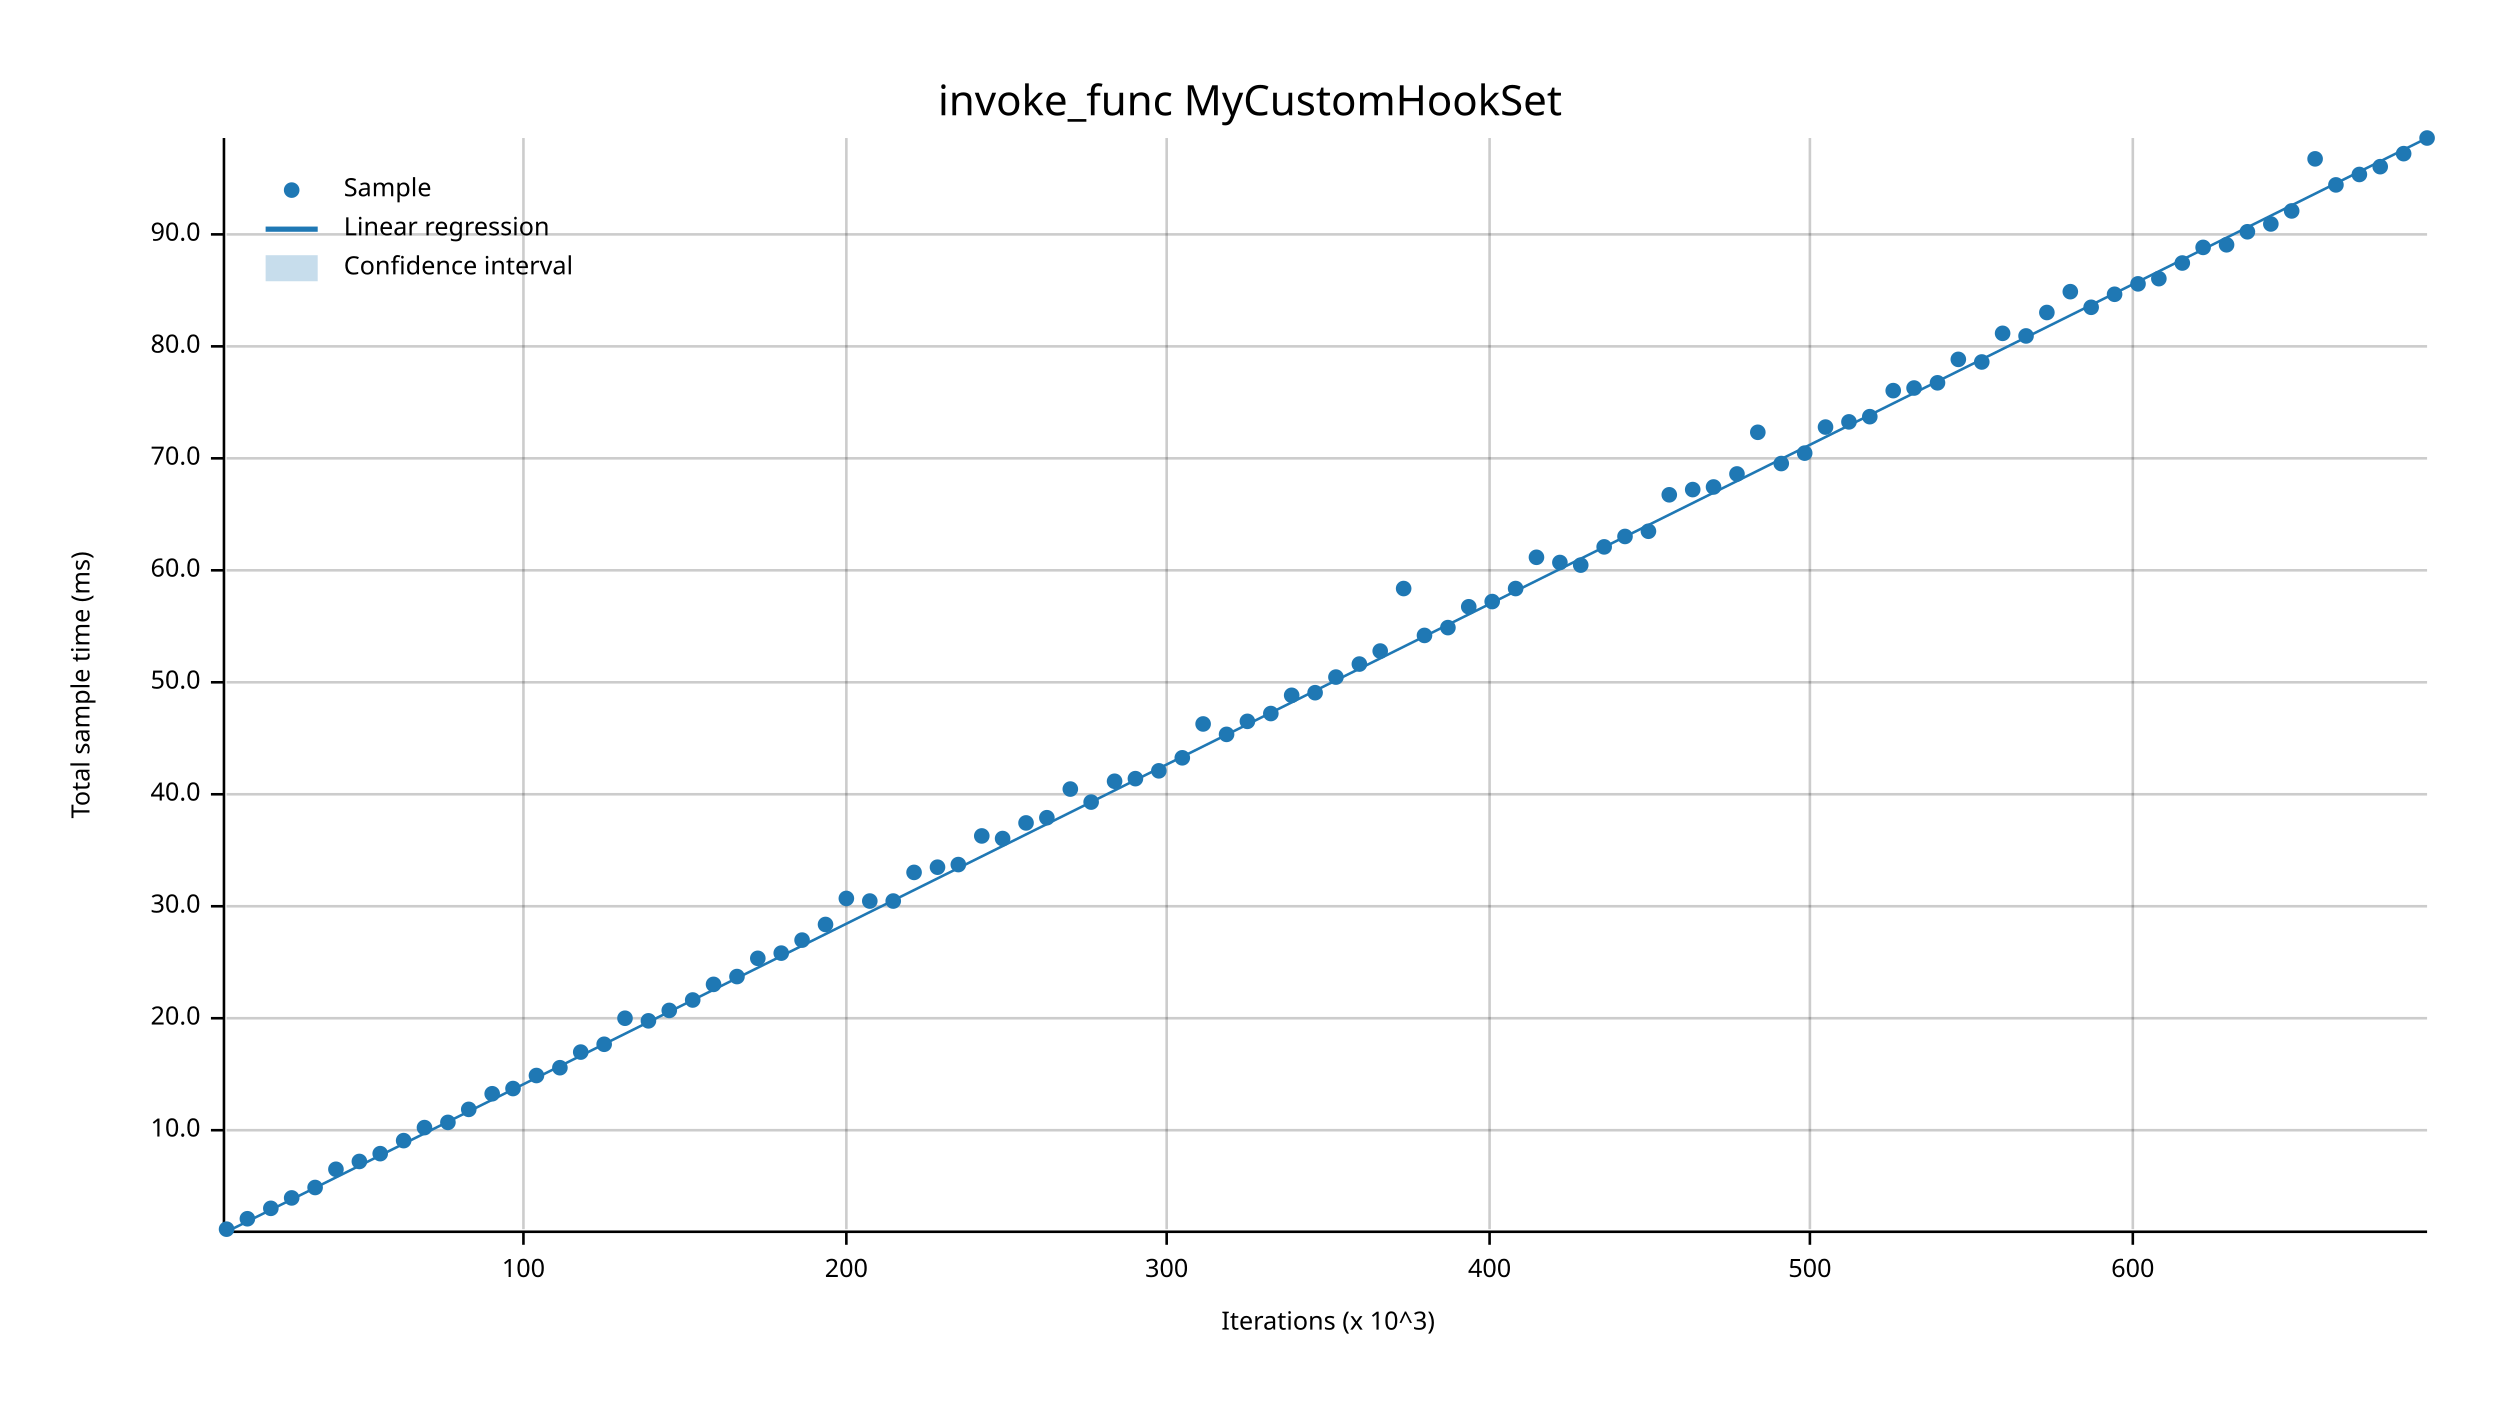
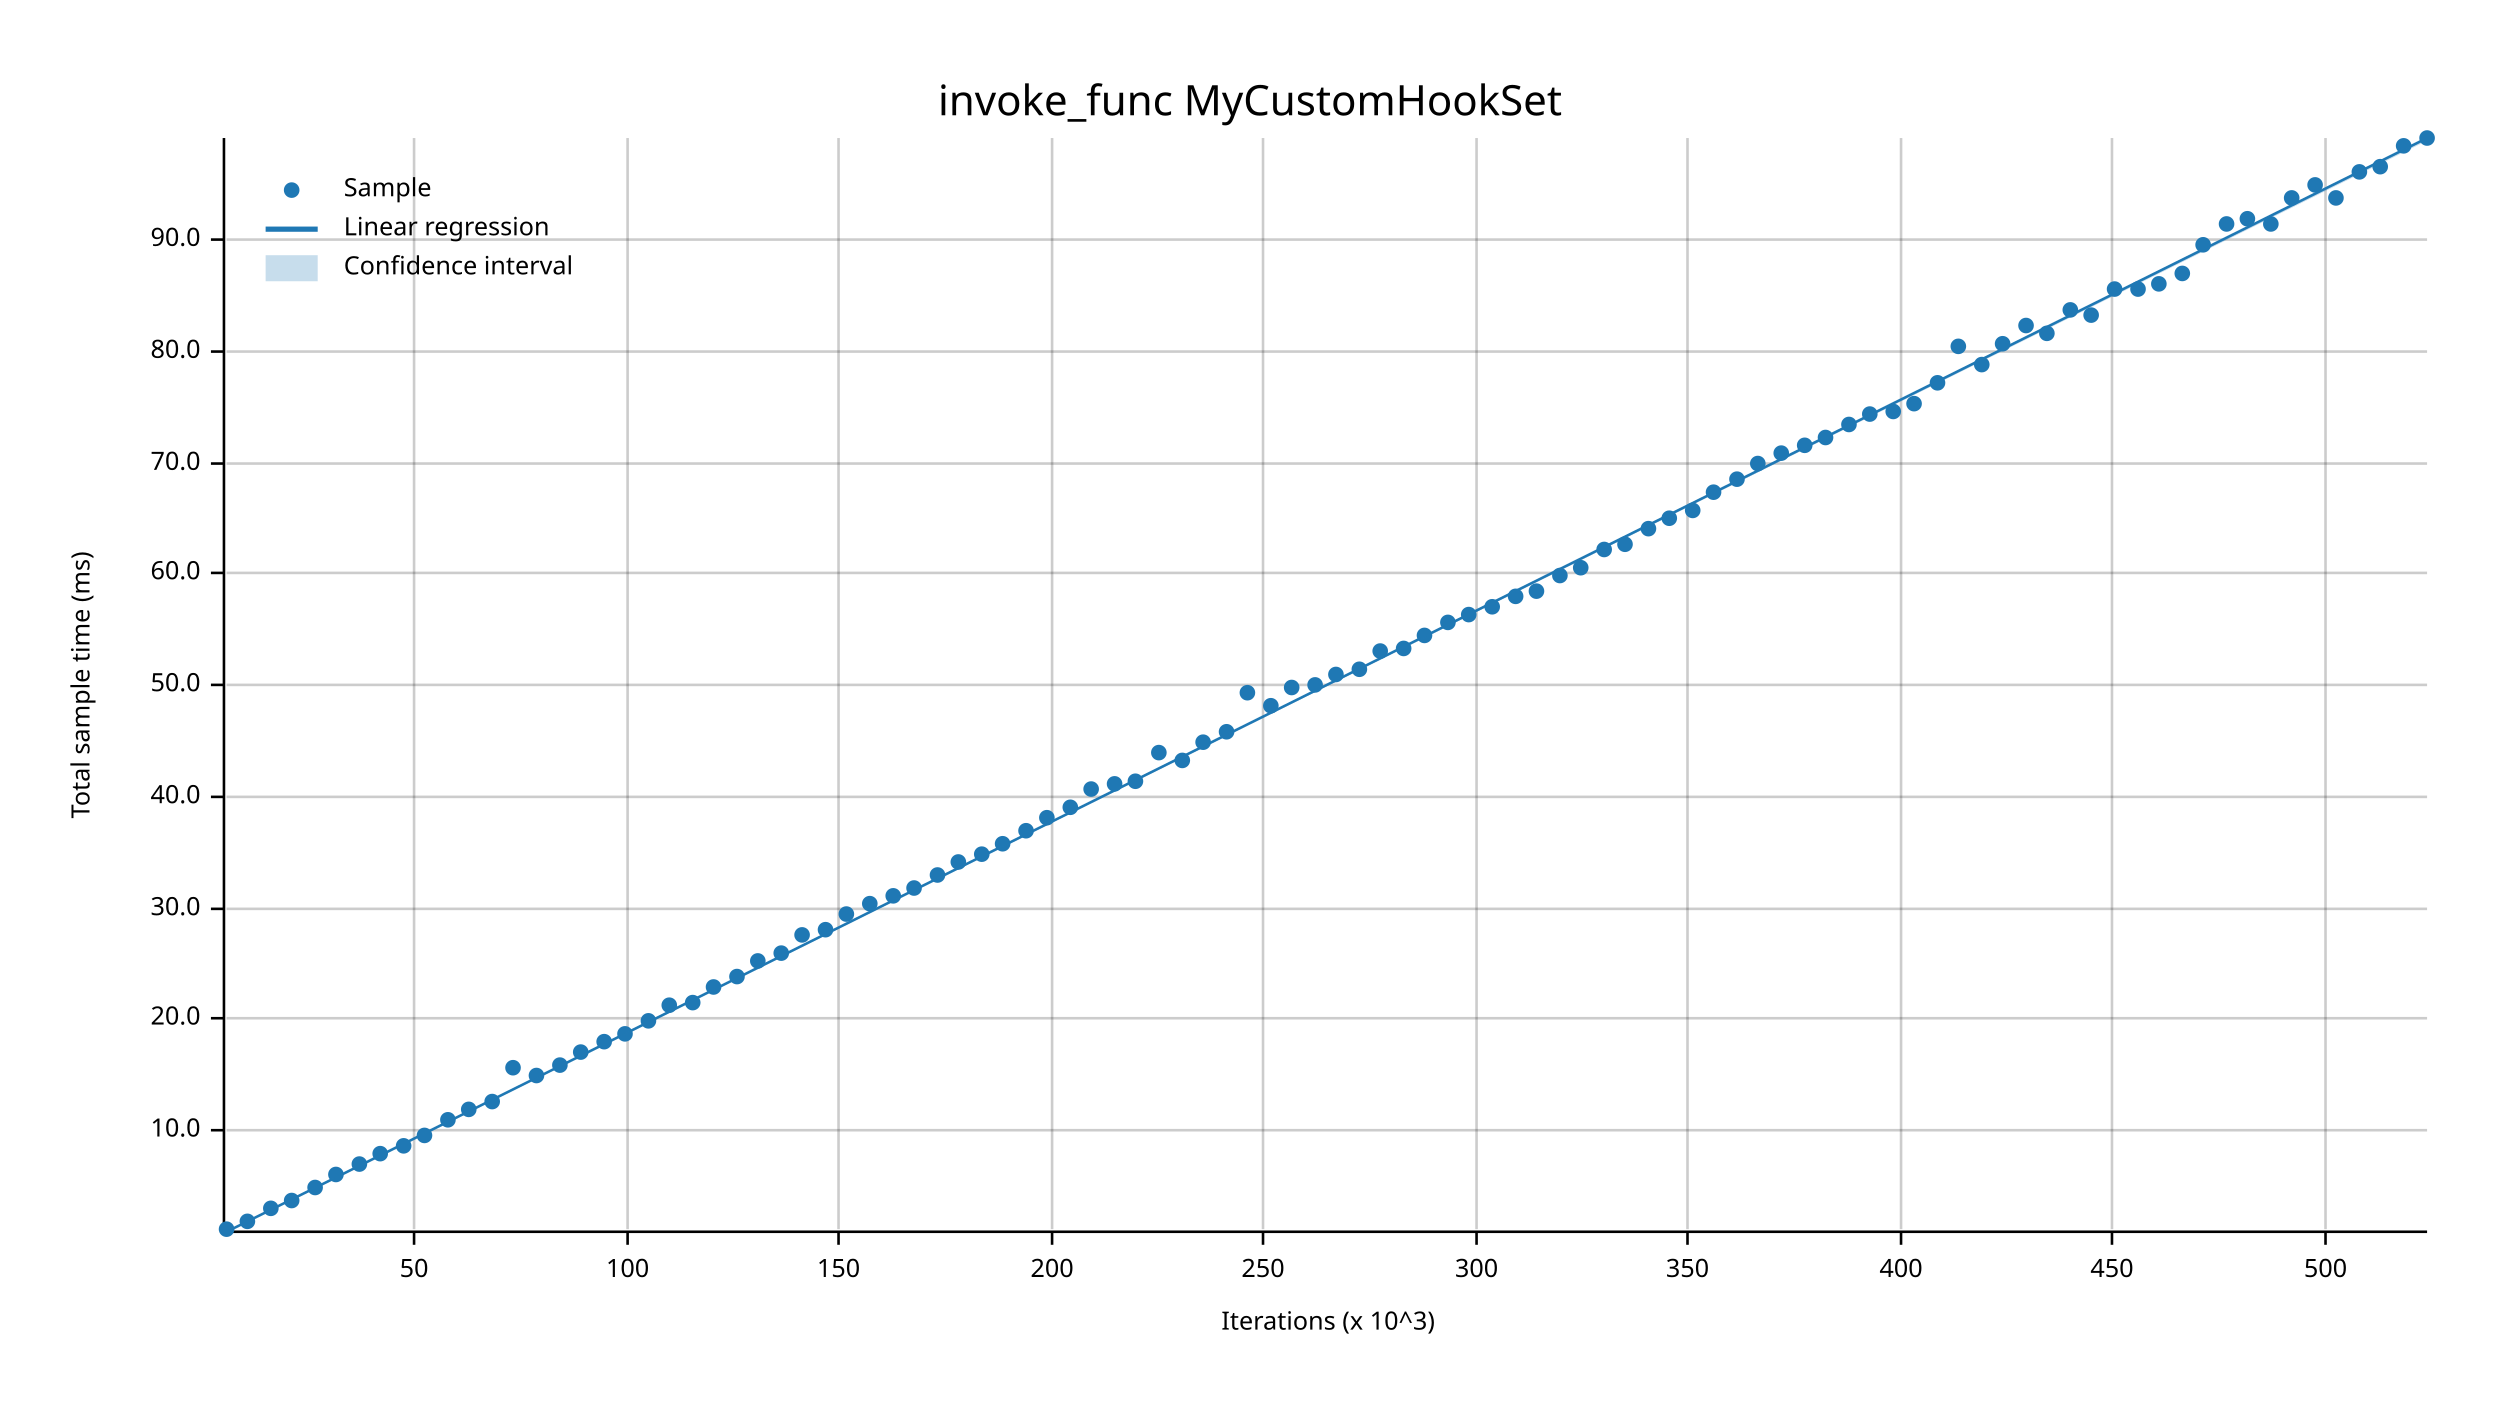
<svg xmlns="http://www.w3.org/2000/svg" width="960" height="540" viewBox="0 0 960 540">
  <text x="480" y="32" dy="0.76em" text-anchor="middle" font-family="sans-serif" font-size="16.129" opacity="1" fill="#000000">
invoke_func MyCustomHookSet
</text>
  <text x="27" y="263" dy="0.76em" text-anchor="middle" font-family="sans-serif" font-size="9.677" opacity="1" fill="#000000" transform="rotate(270, 27, 263)">
Total sample time (ms)
</text>
  <text x="510" y="513" dy="-0.5ex" text-anchor="middle" font-family="sans-serif" font-size="9.677" opacity="1" fill="#000000">
Iterations (x 10^3)
</text>
-   <line opacity="0.2" stroke="#000000" stroke-width="1" x1="201" y1="472" x2="201" y2="53" />
-   <line opacity="0.2" stroke="#000000" stroke-width="1" x1="325" y1="472" x2="325" y2="53" />
-   <line opacity="0.2" stroke="#000000" stroke-width="1" x1="448" y1="472" x2="448" y2="53" />
-   <line opacity="0.2" stroke="#000000" stroke-width="1" x1="572" y1="472" x2="572" y2="53" />
-   <line opacity="0.2" stroke="#000000" stroke-width="1" x1="695" y1="472" x2="695" y2="53" />
-   <line opacity="0.2" stroke="#000000" stroke-width="1" x1="819" y1="472" x2="819" y2="53" />
+   <line opacity="0.2" stroke="#000000" stroke-width="1" x1="159" y1="472" x2="159" y2="53" />
+   <line opacity="0.2" stroke="#000000" stroke-width="1" x1="241" y1="472" x2="241" y2="53" />
+   <line opacity="0.2" stroke="#000000" stroke-width="1" x1="322" y1="472" x2="322" y2="53" />
+   <line opacity="0.2" stroke="#000000" stroke-width="1" x1="404" y1="472" x2="404" y2="53" />
+   <line opacity="0.2" stroke="#000000" stroke-width="1" x1="485" y1="472" x2="485" y2="53" />
+   <line opacity="0.2" stroke="#000000" stroke-width="1" x1="567" y1="472" x2="567" y2="53" />
+   <line opacity="0.2" stroke="#000000" stroke-width="1" x1="648" y1="472" x2="648" y2="53" />
+   <line opacity="0.2" stroke="#000000" stroke-width="1" x1="730" y1="472" x2="730" y2="53" />
+   <line opacity="0.2" stroke="#000000" stroke-width="1" x1="811" y1="472" x2="811" y2="53" />
+   <line opacity="0.2" stroke="#000000" stroke-width="1" x1="893" y1="472" x2="893" y2="53" />
  <line opacity="0.2" stroke="#000000" stroke-width="1" x1="87" y1="434" x2="932" y2="434" />
  <line opacity="0.2" stroke="#000000" stroke-width="1" x1="87" y1="391" x2="932" y2="391" />
-   <line opacity="0.2" stroke="#000000" stroke-width="1" x1="87" y1="348" x2="932" y2="348" />
-   <line opacity="0.2" stroke="#000000" stroke-width="1" x1="87" y1="305" x2="932" y2="305" />
-   <line opacity="0.2" stroke="#000000" stroke-width="1" x1="87" y1="262" x2="932" y2="262" />
-   <line opacity="0.2" stroke="#000000" stroke-width="1" x1="87" y1="219" x2="932" y2="219" />
-   <line opacity="0.2" stroke="#000000" stroke-width="1" x1="87" y1="176" x2="932" y2="176" />
-   <line opacity="0.2" stroke="#000000" stroke-width="1" x1="87" y1="133" x2="932" y2="133" />
-   <line opacity="0.2" stroke="#000000" stroke-width="1" x1="87" y1="90" x2="932" y2="90" />
+   <line opacity="0.2" stroke="#000000" stroke-width="1" x1="87" y1="349" x2="932" y2="349" />
+   <line opacity="0.2" stroke="#000000" stroke-width="1" x1="87" y1="306" x2="932" y2="306" />
+   <line opacity="0.2" stroke="#000000" stroke-width="1" x1="87" y1="263" x2="932" y2="263" />
+   <line opacity="0.2" stroke="#000000" stroke-width="1" x1="87" y1="220" x2="932" y2="220" />
+   <line opacity="0.2" stroke="#000000" stroke-width="1" x1="87" y1="178" x2="932" y2="178" />
+   <line opacity="0.2" stroke="#000000" stroke-width="1" x1="87" y1="135" x2="932" y2="135" />
+   <line opacity="0.2" stroke="#000000" stroke-width="1" x1="87" y1="92" x2="932" y2="92" />
  <polyline fill="none" opacity="1" stroke="#000000" stroke-width="1" points="86,53 86,472 " />
  <text x="77" y="434" dy="0.5ex" text-anchor="end" font-family="sans-serif" font-size="9.677" opacity="1" fill="#000000">
10.0
</text>
  <polyline fill="none" opacity="1" stroke="#000000" stroke-width="1" points="81,434 86,434 " />
  <text x="77" y="391" dy="0.5ex" text-anchor="end" font-family="sans-serif" font-size="9.677" opacity="1" fill="#000000">
20.0
</text>
  <polyline fill="none" opacity="1" stroke="#000000" stroke-width="1" points="81,391 86,391 " />
-   <text x="77" y="348" dy="0.5ex" text-anchor="end" font-family="sans-serif" font-size="9.677" opacity="1" fill="#000000">
+   <text x="77" y="349" dy="0.5ex" text-anchor="end" font-family="sans-serif" font-size="9.677" opacity="1" fill="#000000">
30.0
</text>
-   <polyline fill="none" opacity="1" stroke="#000000" stroke-width="1" points="81,348 86,348 " />
-   <text x="77" y="305" dy="0.5ex" text-anchor="end" font-family="sans-serif" font-size="9.677" opacity="1" fill="#000000">
+   <polyline fill="none" opacity="1" stroke="#000000" stroke-width="1" points="81,349 86,349 " />
+   <text x="77" y="306" dy="0.5ex" text-anchor="end" font-family="sans-serif" font-size="9.677" opacity="1" fill="#000000">
40.0
</text>
-   <polyline fill="none" opacity="1" stroke="#000000" stroke-width="1" points="81,305 86,305 " />
-   <text x="77" y="262" dy="0.5ex" text-anchor="end" font-family="sans-serif" font-size="9.677" opacity="1" fill="#000000">
+   <polyline fill="none" opacity="1" stroke="#000000" stroke-width="1" points="81,306 86,306 " />
+   <text x="77" y="263" dy="0.5ex" text-anchor="end" font-family="sans-serif" font-size="9.677" opacity="1" fill="#000000">
50.0
</text>
-   <polyline fill="none" opacity="1" stroke="#000000" stroke-width="1" points="81,262 86,262 " />
-   <text x="77" y="219" dy="0.5ex" text-anchor="end" font-family="sans-serif" font-size="9.677" opacity="1" fill="#000000">
+   <polyline fill="none" opacity="1" stroke="#000000" stroke-width="1" points="81,263 86,263 " />
+   <text x="77" y="220" dy="0.5ex" text-anchor="end" font-family="sans-serif" font-size="9.677" opacity="1" fill="#000000">
60.0
</text>
-   <polyline fill="none" opacity="1" stroke="#000000" stroke-width="1" points="81,219 86,219 " />
-   <text x="77" y="176" dy="0.5ex" text-anchor="end" font-family="sans-serif" font-size="9.677" opacity="1" fill="#000000">
+   <polyline fill="none" opacity="1" stroke="#000000" stroke-width="1" points="81,220 86,220 " />
+   <text x="77" y="178" dy="0.5ex" text-anchor="end" font-family="sans-serif" font-size="9.677" opacity="1" fill="#000000">
70.0
</text>
-   <polyline fill="none" opacity="1" stroke="#000000" stroke-width="1" points="81,176 86,176 " />
-   <text x="77" y="133" dy="0.5ex" text-anchor="end" font-family="sans-serif" font-size="9.677" opacity="1" fill="#000000">
+   <polyline fill="none" opacity="1" stroke="#000000" stroke-width="1" points="81,178 86,178 " />
+   <text x="77" y="135" dy="0.5ex" text-anchor="end" font-family="sans-serif" font-size="9.677" opacity="1" fill="#000000">
80.0
</text>
-   <polyline fill="none" opacity="1" stroke="#000000" stroke-width="1" points="81,133 86,133 " />
-   <text x="77" y="90" dy="0.5ex" text-anchor="end" font-family="sans-serif" font-size="9.677" opacity="1" fill="#000000">
+   <polyline fill="none" opacity="1" stroke="#000000" stroke-width="1" points="81,135 86,135 " />
+   <text x="77" y="92" dy="0.5ex" text-anchor="end" font-family="sans-serif" font-size="9.677" opacity="1" fill="#000000">
90.0
</text>
-   <polyline fill="none" opacity="1" stroke="#000000" stroke-width="1" points="81,90 86,90 " />
+   <polyline fill="none" opacity="1" stroke="#000000" stroke-width="1" points="81,92 86,92 " />
  <polyline fill="none" opacity="1" stroke="#000000" stroke-width="1" points="87,473 932,473 " />
-   <text x="201" y="483" dy="0.76em" text-anchor="middle" font-family="sans-serif" font-size="9.677" opacity="1" fill="#000000">
+   <text x="159" y="483" dy="0.76em" text-anchor="middle" font-family="sans-serif" font-size="9.677" opacity="1" fill="#000000">
+ 50
+ </text>
+   <polyline fill="none" opacity="1" stroke="#000000" stroke-width="1" points="159,473 159,478 " />
+   <text x="241" y="483" dy="0.76em" text-anchor="middle" font-family="sans-serif" font-size="9.677" opacity="1" fill="#000000">
100
</text>
-   <polyline fill="none" opacity="1" stroke="#000000" stroke-width="1" points="201,473 201,478 " />
-   <text x="325" y="483" dy="0.76em" text-anchor="middle" font-family="sans-serif" font-size="9.677" opacity="1" fill="#000000">
+   <polyline fill="none" opacity="1" stroke="#000000" stroke-width="1" points="241,473 241,478 " />
+   <text x="322" y="483" dy="0.76em" text-anchor="middle" font-family="sans-serif" font-size="9.677" opacity="1" fill="#000000">
+ 150
+ </text>
+   <polyline fill="none" opacity="1" stroke="#000000" stroke-width="1" points="322,473 322,478 " />
+   <text x="404" y="483" dy="0.76em" text-anchor="middle" font-family="sans-serif" font-size="9.677" opacity="1" fill="#000000">
200
</text>
-   <polyline fill="none" opacity="1" stroke="#000000" stroke-width="1" points="325,473 325,478 " />
-   <text x="448" y="483" dy="0.76em" text-anchor="middle" font-family="sans-serif" font-size="9.677" opacity="1" fill="#000000">
+   <polyline fill="none" opacity="1" stroke="#000000" stroke-width="1" points="404,473 404,478 " />
+   <text x="485" y="483" dy="0.76em" text-anchor="middle" font-family="sans-serif" font-size="9.677" opacity="1" fill="#000000">
+ 250
+ </text>
+   <polyline fill="none" opacity="1" stroke="#000000" stroke-width="1" points="485,473 485,478 " />
+   <text x="567" y="483" dy="0.76em" text-anchor="middle" font-family="sans-serif" font-size="9.677" opacity="1" fill="#000000">
300
</text>
-   <polyline fill="none" opacity="1" stroke="#000000" stroke-width="1" points="448,473 448,478 " />
-   <text x="572" y="483" dy="0.76em" text-anchor="middle" font-family="sans-serif" font-size="9.677" opacity="1" fill="#000000">
+   <polyline fill="none" opacity="1" stroke="#000000" stroke-width="1" points="567,473 567,478 " />
+   <text x="648" y="483" dy="0.76em" text-anchor="middle" font-family="sans-serif" font-size="9.677" opacity="1" fill="#000000">
+ 350
+ </text>
+   <polyline fill="none" opacity="1" stroke="#000000" stroke-width="1" points="648,473 648,478 " />
+   <text x="730" y="483" dy="0.76em" text-anchor="middle" font-family="sans-serif" font-size="9.677" opacity="1" fill="#000000">
400
</text>
-   <polyline fill="none" opacity="1" stroke="#000000" stroke-width="1" points="572,473 572,478 " />
-   <text x="695" y="483" dy="0.76em" text-anchor="middle" font-family="sans-serif" font-size="9.677" opacity="1" fill="#000000">
+   <polyline fill="none" opacity="1" stroke="#000000" stroke-width="1" points="730,473 730,478 " />
+   <text x="811" y="483" dy="0.76em" text-anchor="middle" font-family="sans-serif" font-size="9.677" opacity="1" fill="#000000">
+ 450
+ </text>
+   <polyline fill="none" opacity="1" stroke="#000000" stroke-width="1" points="811,473 811,478 " />
+   <text x="893" y="483" dy="0.76em" text-anchor="middle" font-family="sans-serif" font-size="9.677" opacity="1" fill="#000000">
500
</text>
-   <polyline fill="none" opacity="1" stroke="#000000" stroke-width="1" points="695,473 695,478 " />
-   <text x="819" y="483" dy="0.76em" text-anchor="middle" font-family="sans-serif" font-size="9.677" opacity="1" fill="#000000">
- 600
- </text>
-   <polyline fill="none" opacity="1" stroke="#000000" stroke-width="1" points="819,473 819,478 " />
+   <polyline fill="none" opacity="1" stroke="#000000" stroke-width="1" points="893,473 893,478 " />
  <circle cx="87" cy="472" r="3" opacity="1" fill="#1F78B4" stroke="none" stroke-width="1" />
-   <circle cx="95" cy="468" r="3" opacity="1" fill="#1F78B4" stroke="none" stroke-width="1" />
+   <circle cx="95" cy="469" r="3" opacity="1" fill="#1F78B4" stroke="none" stroke-width="1" />
  <circle cx="104" cy="464" r="3" opacity="1" fill="#1F78B4" stroke="none" stroke-width="1" />
-   <circle cx="112" cy="460" r="3" opacity="1" fill="#1F78B4" stroke="none" stroke-width="1" />
+   <circle cx="112" cy="461" r="3" opacity="1" fill="#1F78B4" stroke="none" stroke-width="1" />
  <circle cx="121" cy="456" r="3" opacity="1" fill="#1F78B4" stroke="none" stroke-width="1" />
-   <circle cx="129" cy="449" r="3" opacity="1" fill="#1F78B4" stroke="none" stroke-width="1" />
-   <circle cx="138" cy="446" r="3" opacity="1" fill="#1F78B4" stroke="none" stroke-width="1" />
+   <circle cx="129" cy="451" r="3" opacity="1" fill="#1F78B4" stroke="none" stroke-width="1" />
+   <circle cx="138" cy="447" r="3" opacity="1" fill="#1F78B4" stroke="none" stroke-width="1" />
  <circle cx="146" cy="443" r="3" opacity="1" fill="#1F78B4" stroke="none" stroke-width="1" />
-   <circle cx="155" cy="438" r="3" opacity="1" fill="#1F78B4" stroke="none" stroke-width="1" />
-   <circle cx="163" cy="433" r="3" opacity="1" fill="#1F78B4" stroke="none" stroke-width="1" />
-   <circle cx="172" cy="431" r="3" opacity="1" fill="#1F78B4" stroke="none" stroke-width="1" />
+   <circle cx="155" cy="440" r="3" opacity="1" fill="#1F78B4" stroke="none" stroke-width="1" />
+   <circle cx="163" cy="436" r="3" opacity="1" fill="#1F78B4" stroke="none" stroke-width="1" />
+   <circle cx="172" cy="430" r="3" opacity="1" fill="#1F78B4" stroke="none" stroke-width="1" />
  <circle cx="180" cy="426" r="3" opacity="1" fill="#1F78B4" stroke="none" stroke-width="1" />
-   <circle cx="189" cy="420" r="3" opacity="1" fill="#1F78B4" stroke="none" stroke-width="1" />
-   <circle cx="197" cy="418" r="3" opacity="1" fill="#1F78B4" stroke="none" stroke-width="1" />
+   <circle cx="189" cy="423" r="3" opacity="1" fill="#1F78B4" stroke="none" stroke-width="1" />
+   <circle cx="197" cy="410" r="3" opacity="1" fill="#1F78B4" stroke="none" stroke-width="1" />
  <circle cx="206" cy="413" r="3" opacity="1" fill="#1F78B4" stroke="none" stroke-width="1" />
-   <circle cx="215" cy="410" r="3" opacity="1" fill="#1F78B4" stroke="none" stroke-width="1" />
+   <circle cx="215" cy="409" r="3" opacity="1" fill="#1F78B4" stroke="none" stroke-width="1" />
  <circle cx="223" cy="404" r="3" opacity="1" fill="#1F78B4" stroke="none" stroke-width="1" />
-   <circle cx="232" cy="401" r="3" opacity="1" fill="#1F78B4" stroke="none" stroke-width="1" />
-   <circle cx="240" cy="391" r="3" opacity="1" fill="#1F78B4" stroke="none" stroke-width="1" />
+   <circle cx="232" cy="400" r="3" opacity="1" fill="#1F78B4" stroke="none" stroke-width="1" />
+   <circle cx="240" cy="397" r="3" opacity="1" fill="#1F78B4" stroke="none" stroke-width="1" />
  <circle cx="249" cy="392" r="3" opacity="1" fill="#1F78B4" stroke="none" stroke-width="1" />
-   <circle cx="257" cy="388" r="3" opacity="1" fill="#1F78B4" stroke="none" stroke-width="1" />
-   <circle cx="266" cy="384" r="3" opacity="1" fill="#1F78B4" stroke="none" stroke-width="1" />
-   <circle cx="274" cy="378" r="3" opacity="1" fill="#1F78B4" stroke="none" stroke-width="1" />
+   <circle cx="257" cy="386" r="3" opacity="1" fill="#1F78B4" stroke="none" stroke-width="1" />
+   <circle cx="266" cy="385" r="3" opacity="1" fill="#1F78B4" stroke="none" stroke-width="1" />
+   <circle cx="274" cy="379" r="3" opacity="1" fill="#1F78B4" stroke="none" stroke-width="1" />
  <circle cx="283" cy="375" r="3" opacity="1" fill="#1F78B4" stroke="none" stroke-width="1" />
-   <circle cx="291" cy="368" r="3" opacity="1" fill="#1F78B4" stroke="none" stroke-width="1" />
+   <circle cx="291" cy="369" r="3" opacity="1" fill="#1F78B4" stroke="none" stroke-width="1" />
  <circle cx="300" cy="366" r="3" opacity="1" fill="#1F78B4" stroke="none" stroke-width="1" />
-   <circle cx="308" cy="361" r="3" opacity="1" fill="#1F78B4" stroke="none" stroke-width="1" />
-   <circle cx="317" cy="355" r="3" opacity="1" fill="#1F78B4" stroke="none" stroke-width="1" />
-   <circle cx="325" cy="345" r="3" opacity="1" fill="#1F78B4" stroke="none" stroke-width="1" />
-   <circle cx="334" cy="346" r="3" opacity="1" fill="#1F78B4" stroke="none" stroke-width="1" />
-   <circle cx="343" cy="346" r="3" opacity="1" fill="#1F78B4" stroke="none" stroke-width="1" />
-   <circle cx="351" cy="335" r="3" opacity="1" fill="#1F78B4" stroke="none" stroke-width="1" />
-   <circle cx="360" cy="333" r="3" opacity="1" fill="#1F78B4" stroke="none" stroke-width="1" />
-   <circle cx="368" cy="332" r="3" opacity="1" fill="#1F78B4" stroke="none" stroke-width="1" />
-   <circle cx="377" cy="321" r="3" opacity="1" fill="#1F78B4" stroke="none" stroke-width="1" />
-   <circle cx="385" cy="322" r="3" opacity="1" fill="#1F78B4" stroke="none" stroke-width="1" />
-   <circle cx="394" cy="316" r="3" opacity="1" fill="#1F78B4" stroke="none" stroke-width="1" />
+   <circle cx="308" cy="359" r="3" opacity="1" fill="#1F78B4" stroke="none" stroke-width="1" />
+   <circle cx="317" cy="357" r="3" opacity="1" fill="#1F78B4" stroke="none" stroke-width="1" />
+   <circle cx="325" cy="351" r="3" opacity="1" fill="#1F78B4" stroke="none" stroke-width="1" />
+   <circle cx="334" cy="347" r="3" opacity="1" fill="#1F78B4" stroke="none" stroke-width="1" />
+   <circle cx="343" cy="344" r="3" opacity="1" fill="#1F78B4" stroke="none" stroke-width="1" />
+   <circle cx="351" cy="341" r="3" opacity="1" fill="#1F78B4" stroke="none" stroke-width="1" />
+   <circle cx="360" cy="336" r="3" opacity="1" fill="#1F78B4" stroke="none" stroke-width="1" />
+   <circle cx="368" cy="331" r="3" opacity="1" fill="#1F78B4" stroke="none" stroke-width="1" />
+   <circle cx="377" cy="328" r="3" opacity="1" fill="#1F78B4" stroke="none" stroke-width="1" />
+   <circle cx="385" cy="324" r="3" opacity="1" fill="#1F78B4" stroke="none" stroke-width="1" />
+   <circle cx="394" cy="319" r="3" opacity="1" fill="#1F78B4" stroke="none" stroke-width="1" />
  <circle cx="402" cy="314" r="3" opacity="1" fill="#1F78B4" stroke="none" stroke-width="1" />
-   <circle cx="411" cy="303" r="3" opacity="1" fill="#1F78B4" stroke="none" stroke-width="1" />
-   <circle cx="419" cy="308" r="3" opacity="1" fill="#1F78B4" stroke="none" stroke-width="1" />
-   <circle cx="428" cy="300" r="3" opacity="1" fill="#1F78B4" stroke="none" stroke-width="1" />
-   <circle cx="436" cy="299" r="3" opacity="1" fill="#1F78B4" stroke="none" stroke-width="1" />
-   <circle cx="445" cy="296" r="3" opacity="1" fill="#1F78B4" stroke="none" stroke-width="1" />
-   <circle cx="454" cy="291" r="3" opacity="1" fill="#1F78B4" stroke="none" stroke-width="1" />
-   <circle cx="462" cy="278" r="3" opacity="1" fill="#1F78B4" stroke="none" stroke-width="1" />
-   <circle cx="471" cy="282" r="3" opacity="1" fill="#1F78B4" stroke="none" stroke-width="1" />
-   <circle cx="479" cy="277" r="3" opacity="1" fill="#1F78B4" stroke="none" stroke-width="1" />
-   <circle cx="488" cy="274" r="3" opacity="1" fill="#1F78B4" stroke="none" stroke-width="1" />
-   <circle cx="496" cy="267" r="3" opacity="1" fill="#1F78B4" stroke="none" stroke-width="1" />
-   <circle cx="505" cy="266" r="3" opacity="1" fill="#1F78B4" stroke="none" stroke-width="1" />
-   <circle cx="513" cy="260" r="3" opacity="1" fill="#1F78B4" stroke="none" stroke-width="1" />
-   <circle cx="522" cy="255" r="3" opacity="1" fill="#1F78B4" stroke="none" stroke-width="1" />
+   <circle cx="411" cy="310" r="3" opacity="1" fill="#1F78B4" stroke="none" stroke-width="1" />
+   <circle cx="419" cy="303" r="3" opacity="1" fill="#1F78B4" stroke="none" stroke-width="1" />
+   <circle cx="428" cy="301" r="3" opacity="1" fill="#1F78B4" stroke="none" stroke-width="1" />
+   <circle cx="436" cy="300" r="3" opacity="1" fill="#1F78B4" stroke="none" stroke-width="1" />
+   <circle cx="445" cy="289" r="3" opacity="1" fill="#1F78B4" stroke="none" stroke-width="1" />
+   <circle cx="454" cy="292" r="3" opacity="1" fill="#1F78B4" stroke="none" stroke-width="1" />
+   <circle cx="462" cy="285" r="3" opacity="1" fill="#1F78B4" stroke="none" stroke-width="1" />
+   <circle cx="471" cy="281" r="3" opacity="1" fill="#1F78B4" stroke="none" stroke-width="1" />
+   <circle cx="479" cy="266" r="3" opacity="1" fill="#1F78B4" stroke="none" stroke-width="1" />
+   <circle cx="488" cy="271" r="3" opacity="1" fill="#1F78B4" stroke="none" stroke-width="1" />
+   <circle cx="496" cy="264" r="3" opacity="1" fill="#1F78B4" stroke="none" stroke-width="1" />
+   <circle cx="505" cy="263" r="3" opacity="1" fill="#1F78B4" stroke="none" stroke-width="1" />
+   <circle cx="513" cy="259" r="3" opacity="1" fill="#1F78B4" stroke="none" stroke-width="1" />
+   <circle cx="522" cy="257" r="3" opacity="1" fill="#1F78B4" stroke="none" stroke-width="1" />
  <circle cx="530" cy="250" r="3" opacity="1" fill="#1F78B4" stroke="none" stroke-width="1" />
-   <circle cx="539" cy="226" r="3" opacity="1" fill="#1F78B4" stroke="none" stroke-width="1" />
+   <circle cx="539" cy="249" r="3" opacity="1" fill="#1F78B4" stroke="none" stroke-width="1" />
  <circle cx="547" cy="244" r="3" opacity="1" fill="#1F78B4" stroke="none" stroke-width="1" />
-   <circle cx="556" cy="241" r="3" opacity="1" fill="#1F78B4" stroke="none" stroke-width="1" />
-   <circle cx="564" cy="233" r="3" opacity="1" fill="#1F78B4" stroke="none" stroke-width="1" />
-   <circle cx="573" cy="231" r="3" opacity="1" fill="#1F78B4" stroke="none" stroke-width="1" />
-   <circle cx="582" cy="226" r="3" opacity="1" fill="#1F78B4" stroke="none" stroke-width="1" />
-   <circle cx="590" cy="214" r="3" opacity="1" fill="#1F78B4" stroke="none" stroke-width="1" />
-   <circle cx="599" cy="216" r="3" opacity="1" fill="#1F78B4" stroke="none" stroke-width="1" />
-   <circle cx="607" cy="217" r="3" opacity="1" fill="#1F78B4" stroke="none" stroke-width="1" />
-   <circle cx="616" cy="210" r="3" opacity="1" fill="#1F78B4" stroke="none" stroke-width="1" />
-   <circle cx="624" cy="206" r="3" opacity="1" fill="#1F78B4" stroke="none" stroke-width="1" />
-   <circle cx="633" cy="204" r="3" opacity="1" fill="#1F78B4" stroke="none" stroke-width="1" />
-   <circle cx="641" cy="190" r="3" opacity="1" fill="#1F78B4" stroke="none" stroke-width="1" />
-   <circle cx="650" cy="188" r="3" opacity="1" fill="#1F78B4" stroke="none" stroke-width="1" />
-   <circle cx="658" cy="187" r="3" opacity="1" fill="#1F78B4" stroke="none" stroke-width="1" />
-   <circle cx="667" cy="182" r="3" opacity="1" fill="#1F78B4" stroke="none" stroke-width="1" />
-   <circle cx="675" cy="166" r="3" opacity="1" fill="#1F78B4" stroke="none" stroke-width="1" />
-   <circle cx="684" cy="178" r="3" opacity="1" fill="#1F78B4" stroke="none" stroke-width="1" />
-   <circle cx="693" cy="174" r="3" opacity="1" fill="#1F78B4" stroke="none" stroke-width="1" />
-   <circle cx="701" cy="164" r="3" opacity="1" fill="#1F78B4" stroke="none" stroke-width="1" />
-   <circle cx="710" cy="162" r="3" opacity="1" fill="#1F78B4" stroke="none" stroke-width="1" />
-   <circle cx="718" cy="160" r="3" opacity="1" fill="#1F78B4" stroke="none" stroke-width="1" />
-   <circle cx="727" cy="150" r="3" opacity="1" fill="#1F78B4" stroke="none" stroke-width="1" />
-   <circle cx="735" cy="149" r="3" opacity="1" fill="#1F78B4" stroke="none" stroke-width="1" />
+   <circle cx="556" cy="239" r="3" opacity="1" fill="#1F78B4" stroke="none" stroke-width="1" />
+   <circle cx="564" cy="236" r="3" opacity="1" fill="#1F78B4" stroke="none" stroke-width="1" />
+   <circle cx="573" cy="233" r="3" opacity="1" fill="#1F78B4" stroke="none" stroke-width="1" />
+   <circle cx="582" cy="229" r="3" opacity="1" fill="#1F78B4" stroke="none" stroke-width="1" />
+   <circle cx="590" cy="227" r="3" opacity="1" fill="#1F78B4" stroke="none" stroke-width="1" />
+   <circle cx="599" cy="221" r="3" opacity="1" fill="#1F78B4" stroke="none" stroke-width="1" />
+   <circle cx="607" cy="218" r="3" opacity="1" fill="#1F78B4" stroke="none" stroke-width="1" />
+   <circle cx="616" cy="211" r="3" opacity="1" fill="#1F78B4" stroke="none" stroke-width="1" />
+   <circle cx="624" cy="209" r="3" opacity="1" fill="#1F78B4" stroke="none" stroke-width="1" />
+   <circle cx="633" cy="203" r="3" opacity="1" fill="#1F78B4" stroke="none" stroke-width="1" />
+   <circle cx="641" cy="199" r="3" opacity="1" fill="#1F78B4" stroke="none" stroke-width="1" />
+   <circle cx="650" cy="196" r="3" opacity="1" fill="#1F78B4" stroke="none" stroke-width="1" />
+   <circle cx="658" cy="189" r="3" opacity="1" fill="#1F78B4" stroke="none" stroke-width="1" />
+   <circle cx="667" cy="184" r="3" opacity="1" fill="#1F78B4" stroke="none" stroke-width="1" />
+   <circle cx="675" cy="178" r="3" opacity="1" fill="#1F78B4" stroke="none" stroke-width="1" />
+   <circle cx="684" cy="174" r="3" opacity="1" fill="#1F78B4" stroke="none" stroke-width="1" />
+   <circle cx="693" cy="171" r="3" opacity="1" fill="#1F78B4" stroke="none" stroke-width="1" />
+   <circle cx="701" cy="168" r="3" opacity="1" fill="#1F78B4" stroke="none" stroke-width="1" />
+   <circle cx="710" cy="163" r="3" opacity="1" fill="#1F78B4" stroke="none" stroke-width="1" />
+   <circle cx="718" cy="159" r="3" opacity="1" fill="#1F78B4" stroke="none" stroke-width="1" />
+   <circle cx="727" cy="158" r="3" opacity="1" fill="#1F78B4" stroke="none" stroke-width="1" />
+   <circle cx="735" cy="155" r="3" opacity="1" fill="#1F78B4" stroke="none" stroke-width="1" />
  <circle cx="744" cy="147" r="3" opacity="1" fill="#1F78B4" stroke="none" stroke-width="1" />
-   <circle cx="752" cy="138" r="3" opacity="1" fill="#1F78B4" stroke="none" stroke-width="1" />
-   <circle cx="761" cy="139" r="3" opacity="1" fill="#1F78B4" stroke="none" stroke-width="1" />
-   <circle cx="769" cy="128" r="3" opacity="1" fill="#1F78B4" stroke="none" stroke-width="1" />
-   <circle cx="778" cy="129" r="3" opacity="1" fill="#1F78B4" stroke="none" stroke-width="1" />
-   <circle cx="786" cy="120" r="3" opacity="1" fill="#1F78B4" stroke="none" stroke-width="1" />
-   <circle cx="795" cy="112" r="3" opacity="1" fill="#1F78B4" stroke="none" stroke-width="1" />
-   <circle cx="803" cy="118" r="3" opacity="1" fill="#1F78B4" stroke="none" stroke-width="1" />
-   <circle cx="812" cy="113" r="3" opacity="1" fill="#1F78B4" stroke="none" stroke-width="1" />
-   <circle cx="821" cy="109" r="3" opacity="1" fill="#1F78B4" stroke="none" stroke-width="1" />
-   <circle cx="829" cy="107" r="3" opacity="1" fill="#1F78B4" stroke="none" stroke-width="1" />
-   <circle cx="838" cy="101" r="3" opacity="1" fill="#1F78B4" stroke="none" stroke-width="1" />
-   <circle cx="846" cy="95" r="3" opacity="1" fill="#1F78B4" stroke="none" stroke-width="1" />
-   <circle cx="855" cy="94" r="3" opacity="1" fill="#1F78B4" stroke="none" stroke-width="1" />
-   <circle cx="863" cy="89" r="3" opacity="1" fill="#1F78B4" stroke="none" stroke-width="1" />
+   <circle cx="752" cy="133" r="3" opacity="1" fill="#1F78B4" stroke="none" stroke-width="1" />
+   <circle cx="761" cy="140" r="3" opacity="1" fill="#1F78B4" stroke="none" stroke-width="1" />
+   <circle cx="769" cy="132" r="3" opacity="1" fill="#1F78B4" stroke="none" stroke-width="1" />
+   <circle cx="778" cy="125" r="3" opacity="1" fill="#1F78B4" stroke="none" stroke-width="1" />
+   <circle cx="786" cy="128" r="3" opacity="1" fill="#1F78B4" stroke="none" stroke-width="1" />
+   <circle cx="795" cy="119" r="3" opacity="1" fill="#1F78B4" stroke="none" stroke-width="1" />
+   <circle cx="803" cy="121" r="3" opacity="1" fill="#1F78B4" stroke="none" stroke-width="1" />
+   <circle cx="812" cy="111" r="3" opacity="1" fill="#1F78B4" stroke="none" stroke-width="1" />
+   <circle cx="821" cy="111" r="3" opacity="1" fill="#1F78B4" stroke="none" stroke-width="1" />
+   <circle cx="829" cy="109" r="3" opacity="1" fill="#1F78B4" stroke="none" stroke-width="1" />
+   <circle cx="838" cy="105" r="3" opacity="1" fill="#1F78B4" stroke="none" stroke-width="1" />
+   <circle cx="846" cy="94" r="3" opacity="1" fill="#1F78B4" stroke="none" stroke-width="1" />
+   <circle cx="855" cy="86" r="3" opacity="1" fill="#1F78B4" stroke="none" stroke-width="1" />
+   <circle cx="863" cy="84" r="3" opacity="1" fill="#1F78B4" stroke="none" stroke-width="1" />
  <circle cx="872" cy="86" r="3" opacity="1" fill="#1F78B4" stroke="none" stroke-width="1" />
-   <circle cx="880" cy="81" r="3" opacity="1" fill="#1F78B4" stroke="none" stroke-width="1" />
-   <circle cx="889" cy="61" r="3" opacity="1" fill="#1F78B4" stroke="none" stroke-width="1" />
-   <circle cx="897" cy="71" r="3" opacity="1" fill="#1F78B4" stroke="none" stroke-width="1" />
-   <circle cx="906" cy="67" r="3" opacity="1" fill="#1F78B4" stroke="none" stroke-width="1" />
+   <circle cx="880" cy="76" r="3" opacity="1" fill="#1F78B4" stroke="none" stroke-width="1" />
+   <circle cx="889" cy="71" r="3" opacity="1" fill="#1F78B4" stroke="none" stroke-width="1" />
+   <circle cx="897" cy="76" r="3" opacity="1" fill="#1F78B4" stroke="none" stroke-width="1" />
+   <circle cx="906" cy="66" r="3" opacity="1" fill="#1F78B4" stroke="none" stroke-width="1" />
  <circle cx="914" cy="64" r="3" opacity="1" fill="#1F78B4" stroke="none" stroke-width="1" />
-   <circle cx="923" cy="59" r="3" opacity="1" fill="#1F78B4" stroke="none" stroke-width="1" />
+   <circle cx="923" cy="56" r="3" opacity="1" fill="#1F78B4" stroke="none" stroke-width="1" />
  <circle cx="932" cy="53" r="3" opacity="1" fill="#1F78B4" stroke="none" stroke-width="1" />
  <polyline fill="none" opacity="1" stroke="#1F78B4" stroke-width="1" points="87,473 932,53 " />
-   <polygon opacity="0.25" fill="#1F78B4" points="87,473 932,53 932,53 " />
+   <polygon opacity="0.25" fill="#1F78B4" points="87,473 932,54 932,53 " />
  <text x="132" y="68" dy="0.76em" text-anchor="start" font-family="sans-serif" font-size="9.677" opacity="1" fill="#000000">
Sample
</text>
  <text x="132" y="83" dy="0.76em" text-anchor="start" font-family="sans-serif" font-size="9.677" opacity="1" fill="#000000">
Linear regression
</text>
  <text x="132" y="98" dy="0.76em" text-anchor="start" font-family="sans-serif" font-size="9.677" opacity="1" fill="#000000">
Confidence interval
</text>
  <circle cx="112" cy="73" r="3" opacity="1" fill="#1F78B4" stroke="none" stroke-width="1" />
  <polyline fill="none" opacity="1" stroke="#1F78B4" stroke-width="2" points="102,88 122,88 " />
  <rect x="102" y="98" width="20" height="10" opacity="0.25" fill="#1F78B4" stroke="none" />
</svg>
